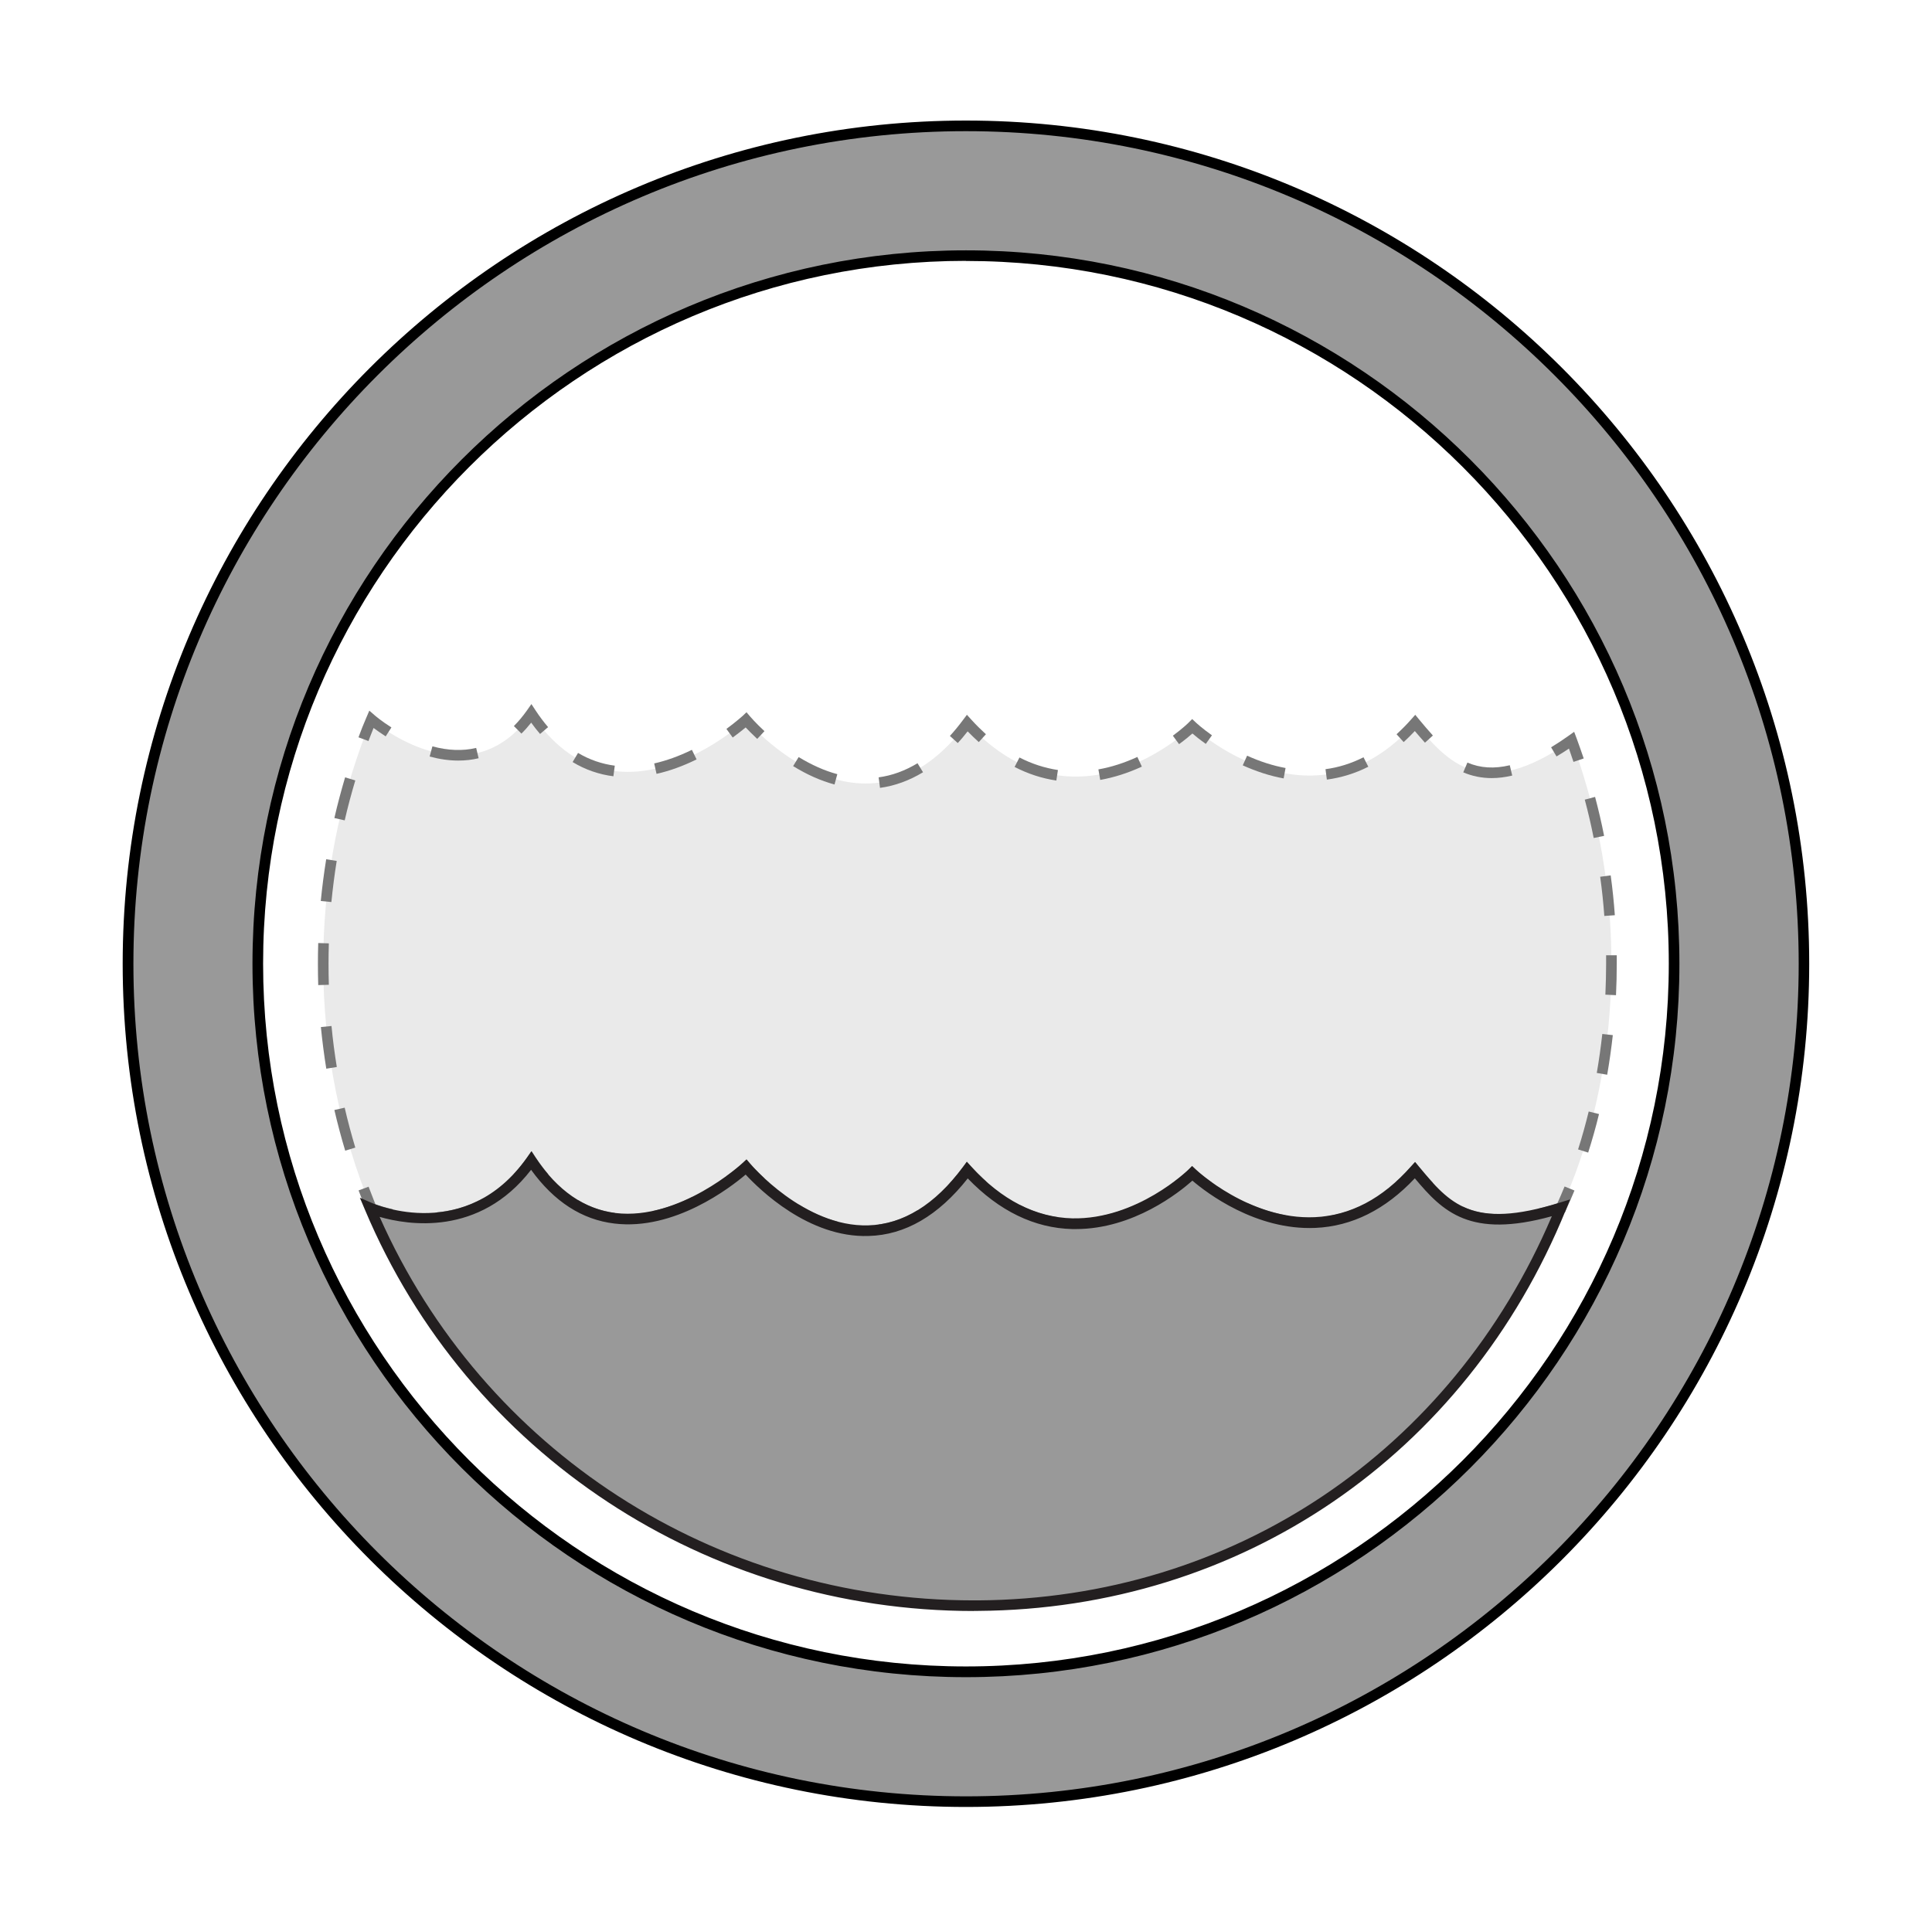
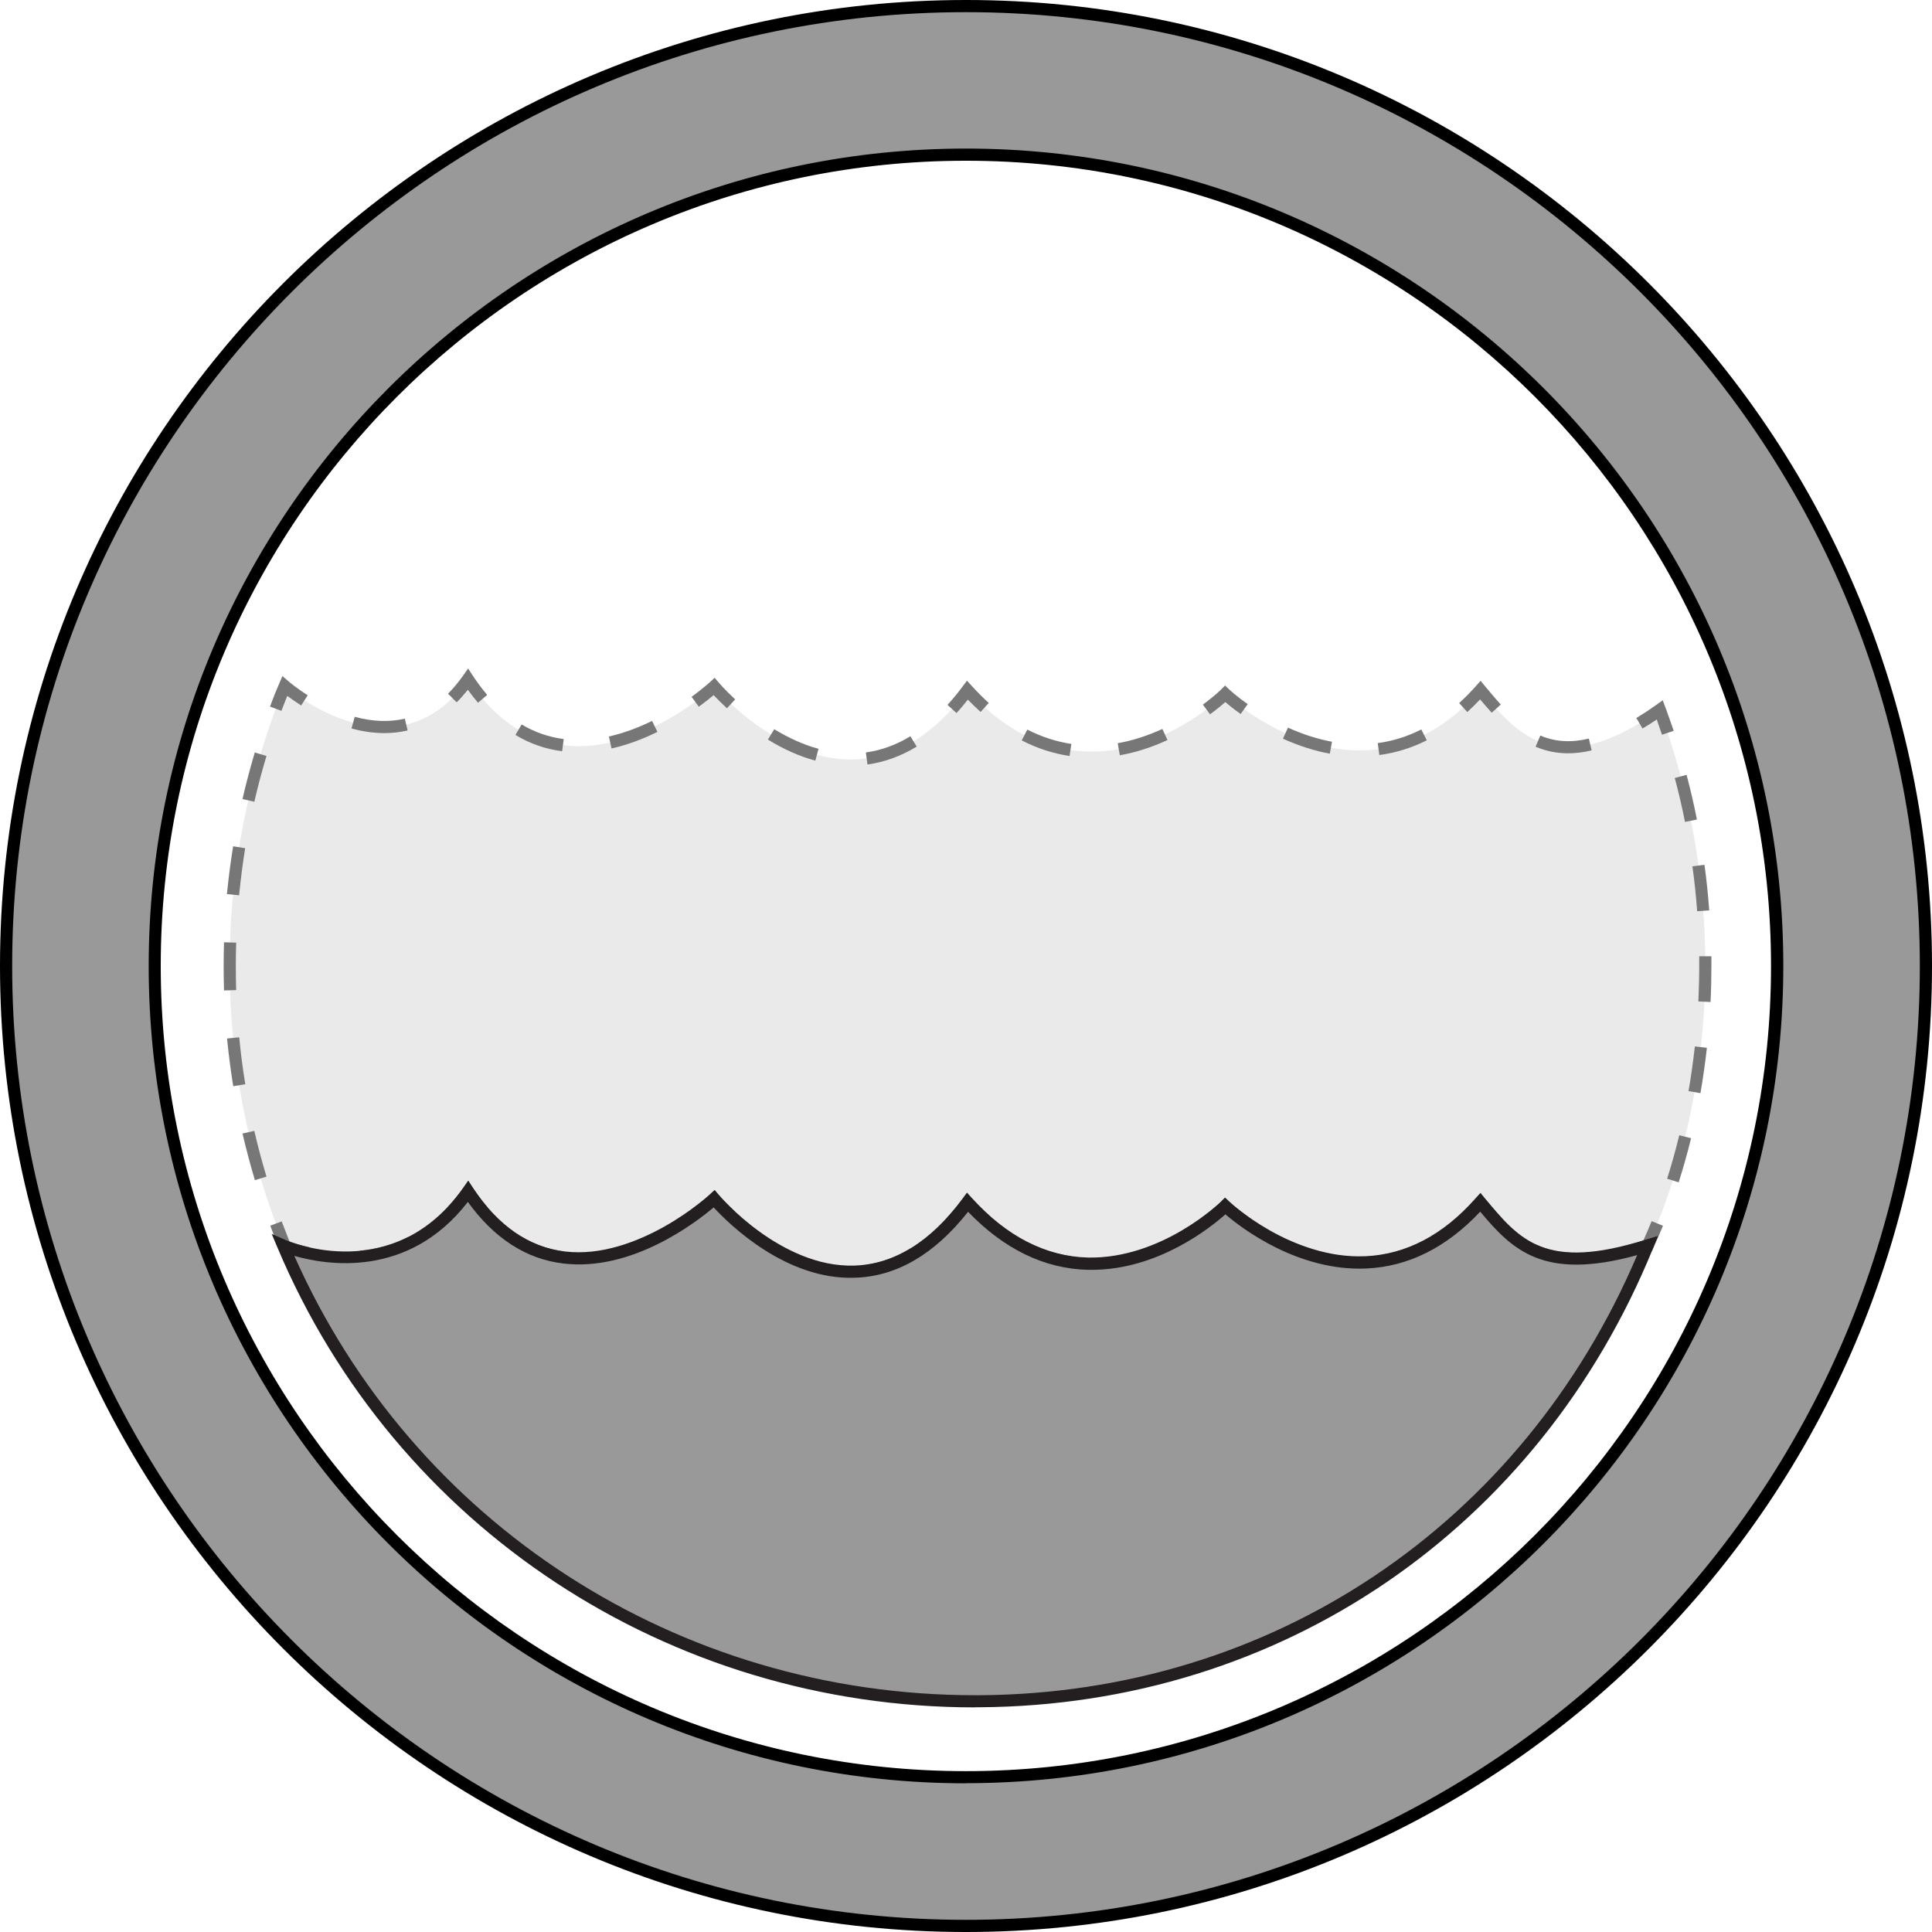
- <svg xmlns="http://www.w3.org/2000/svg" id="a" viewBox="0 0 181.89 181.48">
-   <defs>
-     <style>.g{fill:#777;}.h{fill:#eaeaea;}.i{fill:#999;}.j{fill:#231f20;}</style>
-   </defs>
+ <svg xmlns="http://www.w3.org/2000/svg" viewBox="0 0 158.77 158.78">
+   <g id="a" />
  <g id="b">
    <g id="c">
-       <path class="i" d="M90.94,11.85C47.38,11.85,12.06,47.17,12.06,90.74s35.32,78.89,78.89,78.89,78.89-35.32,78.89-78.89S134.51,11.85,90.94,11.85Zm0,145.56c-36.82,0-66.67-29.85-66.67-66.67S54.12,24.07,90.94,24.07s66.67,29.85,66.67,66.67-29.85,66.67-66.67,66.67Z" />
-       <path d="M90.94,170.13c-43.77,0-79.39-35.61-79.39-79.39S47.17,11.35,90.94,11.35s79.39,35.61,79.39,79.39-35.61,79.39-79.39,79.39Zm0-157.78C47.72,12.35,12.56,47.52,12.56,90.74s35.16,78.39,78.39,78.39,78.39-35.17,78.39-78.39S134.17,12.35,90.94,12.35Zm0,145.56c-37.04,0-67.17-30.13-67.17-67.17S53.9,23.57,90.94,23.57s67.17,30.13,67.17,67.17-30.13,67.17-67.17,67.17Zm0-133.35c-36.49,0-66.17,29.69-66.17,66.17s29.69,66.17,66.17,66.17,66.17-29.68,66.17-66.17S127.43,24.57,90.94,24.57Z" />
-     </g>
-   </g>
-   <g id="d">
-     <g id="e">
-       <path class="h" d="M146.97,113.73c-8.39,2.61-10.69,.12-13.75-3.55-9.71,10.94-20.97,.31-20.97,.31,0,0-10.99,10.86-21.18-.32-9.7,13-20.82-.28-20.82-.28,0,0-12.27,11.39-20.22-.61-5.59,7.91-13.94,4.95-15.06,4.5-2.93-7.1-4.54-14.88-4.54-23.04,0-7.17,1.25-14.05,3.54-20.44,.3-.86,.63-1.72,.99-2.56,.36,.31,9.19,7.76,15.07-.56,7.95,12,20.22,.6,20.22,.6,0,0,11.12,13.28,20.82,.29,10.19,11.17,21.18,.32,21.18,.32,0,0,11.26,10.63,20.97-.32,3.06,3.68,6.35,7.56,14.74,1.63,.55,1.49,1.04,3.01,1.48,4.55,1.48,5.24,2.27,10.78,2.27,16.49,0,13.4-4.33,22-4.74,22.99Z" />
-       <g>
-         <path class="g" d="M145.16,114.75l-.24-.97c.53-.13,1.09-.28,1.68-.46,.02-.04,.04-.08,.06-.12,.14-.32,.37-.82,.64-1.49l.93,.38c-.28,.68-.51,1.19-.66,1.52-.06,.14-.11,.25-.14,.32l-.09,.22-.22,.07c-.69,.21-1.34,.4-1.96,.54Z" />
-         <path class="g" d="M141.07,115.31c-1.43,0-2.66-.26-3.77-.8l.43-.9c.97,.47,2.07,.7,3.34,.7h.16l.02,1h-.18Z" />
-         <path class="g" d="M134.16,112.03c-.32-.35-.63-.71-.96-1.09-.34,.37-.7,.71-1.05,1.04l-.67-.74c.46-.42,.92-.89,1.37-1.39l.39-.43,.37,.45c.44,.53,.86,1.03,1.29,1.49l-.74,.68Z" />
-         <path class="g" d="M124.93,115.52l-.13-.99c1.23-.17,2.43-.54,3.58-1.12l.45,.89c-1.24,.63-2.55,1.03-3.89,1.21Zm-4.07-.12c-1.27-.23-2.56-.65-3.85-1.23l.41-.91c1.21,.55,2.43,.94,3.62,1.16l-.18,.98Z" />
-         <path class="g" d="M111.01,112.17l-.6-.8c.93-.69,1.48-1.22,1.48-1.23l.34-.34,.35,.33s.56,.53,1.51,1.2l-.58,.81c-.56-.4-.99-.75-1.26-.98-.27,.24-.69,.59-1.25,1Z" />
-         <path class="g" d="M99.47,115.6c-1.35-.2-2.67-.63-3.93-1.27l.46-.89c1.17,.6,2.38,.99,3.62,1.17l-.15,.99Zm4.13-.08l-.18-.98c1.21-.22,2.44-.61,3.66-1.18l.42,.91c-1.3,.6-2.62,1.03-3.91,1.26Z" />
-         <path class="g" d="M90.17,112.06l-.74-.67c.42-.46,.84-.97,1.24-1.51l.36-.49,.41,.45c.45,.5,.92,.96,1.38,1.38l-.67,.74c-.35-.31-.7-.65-1.05-1.01-.31,.39-.62,.77-.94,1.11Z" />
-         <path class="g" d="M82.86,116.28l-.14-.99c1.26-.17,2.49-.62,3.66-1.34l.52,.85c-1.29,.79-2.65,1.28-4.05,1.47Zm-4.29-.31c-1.29-.35-2.6-.93-3.9-1.72l.52-.85c1.22,.74,2.44,1.29,3.64,1.61l-.26,.96Z" />
-         <path class="g" d="M71.3,111.69c-.48-.45-.85-.83-1.1-1.09-.27,.23-.69,.56-1.22,.95l-.59-.81c.94-.69,1.51-1.21,1.51-1.21l.39-.36,.34,.4s.5,.59,1.35,1.38l-.68,.73Z" />
-         <path class="g" d="M57.77,115.19c-1.36-.18-2.66-.62-3.85-1.33l.51-.86c1.07,.64,2.24,1.04,3.46,1.2l-.13,.99Zm4.05-.22l-.22-.98c1.15-.26,2.34-.69,3.55-1.28l.44,.9c-1.28,.63-2.55,1.08-3.77,1.36Z" />
-         <path class="g" d="M50.85,111.21c-.29-.33-.56-.69-.83-1.07-.28,.37-.58,.71-.88,1.04l-.73-.68c.42-.46,.83-.96,1.22-1.51l.42-.6,.4,.61c.37,.56,.76,1.08,1.17,1.56l-.76,.65Z" />
-         <path class="g" d="M41.24,115.14l-.09-1c1.41-.13,2.75-.51,3.97-1.13l.45,.89c-1.33,.67-2.78,1.09-4.32,1.23Z" />
-         <path class="g" d="M36.77,114.84c-1.01-.22-1.73-.49-1.99-.6l-.2-.08-.08-.2c-.26-.62-.5-1.25-.74-1.88l.94-.35c.21,.55,.42,1.1,.64,1.65,.32,.12,.89,.31,1.64,.47l-.22,.98Z" />
-         <path class="g" d="M32.5,108.34c-.38-1.26-.72-2.55-1.02-3.83l.97-.22c.29,1.26,.63,2.52,1,3.76l-.96,.29Zm-1.78-7.71c-.21-1.3-.38-2.62-.51-3.93l1-.1c.12,1.28,.29,2.58,.5,3.86l-.99,.16Zm-.76-7.88c-.02-.67-.03-1.34-.03-2.01s.01-1.3,.03-1.95l1,.03c-.02,.64-.03,1.28-.03,1.92s.01,1.32,.03,1.98l-1,.03Zm1.24-7.82l-1-.1c.13-1.31,.3-2.63,.51-3.93l.99,.16c-.21,1.28-.37,2.58-.5,3.86Zm1.25-7.69l-.97-.22c.29-1.28,.64-2.57,1.01-3.83l.96,.29c-.37,1.24-.71,2.5-1,3.77Z" />
-         <path class="g" d="M34.69,69.77l-.94-.35c.23-.63,.48-1.26,.75-1.88l.27-.63,.52,.45c.06,.05,.64,.55,1.56,1.13l-.54,.84c-.47-.3-.86-.58-1.14-.79-.17,.41-.32,.82-.48,1.23Z" />
-         <path class="g" d="M43.15,71.61c-.87,0-1.78-.13-2.7-.38l.26-.96c1.46,.4,2.86,.45,4.12,.15l.23,.97c-.62,.15-1.26,.22-1.92,.22Z" />
-         <path class="g" d="M50.85,69.11c-.29-.34-.57-.69-.84-1.07-.3,.37-.6,.72-.92,1.03l-.71-.71c.43-.43,.84-.92,1.23-1.47l.42-.6,.4,.61c.37,.56,.76,1.08,1.17,1.56l-.76,.65Z" />
-         <path class="g" d="M57.76,73.09c-1.36-.17-2.66-.62-3.85-1.34l.51-.86c1.07,.64,2.24,1.04,3.46,1.2l-.13,.99Zm4.05-.23l-.22-.98c1.15-.26,2.34-.69,3.55-1.28l.44,.9c-1.28,.63-2.55,1.09-3.77,1.36Z" />
-         <path class="g" d="M71.3,69.58c-.48-.45-.85-.83-1.1-1.09-.27,.23-.69,.56-1.22,.95l-.59-.81c.94-.69,1.5-1.21,1.51-1.21l.38-.36,.34,.4s.5,.59,1.35,1.38l-.68,.73Z" />
-         <path class="g" d="M82.85,74.18l-.13-.99c1.26-.17,2.49-.62,3.66-1.33l.52,.85c-1.29,.78-2.65,1.28-4.05,1.47Zm-4.29-.32c-1.29-.35-2.6-.93-3.89-1.73l.52-.85c1.22,.74,2.44,1.29,3.64,1.61l-.26,.96Z" />
-         <path class="g" d="M90.17,69.96l-.74-.67c.42-.46,.84-.97,1.24-1.51l.36-.48,.41,.45c.45,.5,.92,.96,1.38,1.38l-.67,.74c-.35-.32-.7-.65-1.05-1.01-.31,.39-.62,.77-.94,1.11Z" />
-         <path class="g" d="M99.45,73.49c-1.35-.2-2.67-.63-3.93-1.28l.46-.89c1.16,.6,2.38,.99,3.62,1.18l-.15,.99Zm4.13-.07l-.17-.98c1.21-.21,2.44-.61,3.67-1.17l.42,.91c-1.3,.6-2.62,1.02-3.91,1.25Z" />
-         <path class="g" d="M111.01,70.07l-.59-.8c.93-.69,1.48-1.22,1.48-1.23l.34-.34,.35,.33s.56,.53,1.51,1.2l-.58,.81c-.56-.4-.99-.75-1.26-.98-.27,.24-.69,.59-1.25,1Z" />
-         <path class="g" d="M124.92,73.41l-.13-.99c1.23-.16,2.43-.54,3.58-1.12l.45,.89c-1.24,.63-2.55,1.03-3.89,1.21Zm-4.07-.12c-1.27-.23-2.56-.65-3.85-1.23l.41-.91c1.21,.55,2.43,.94,3.62,1.16l-.18,.98Z" />
-         <path class="g" d="M134.15,69.92c-.32-.36-.64-.72-.95-1.09-.35,.37-.7,.72-1.05,1.04l-.67-.74c.46-.42,.92-.88,1.37-1.39l.39-.44,.37,.45c.42,.5,.84,1.01,1.29,1.5l-.74,.67Z" />
-         <path class="g" d="M140.44,73.26c-.93,0-1.83-.18-2.68-.54l.39-.92c1.22,.52,2.52,.6,3.99,.25l.23,.97c-.67,.16-1.32,.24-1.94,.24Z" />
-         <path class="g" d="M148.14,71.74c-.14-.42-.28-.84-.43-1.26-.4,.27-.79,.52-1.17,.74l-.51-.86c.53-.32,1.08-.68,1.64-1.08l.53-.38,.23,.61c.23,.63,.45,1.26,.67,1.9l-.95,.32Z" />
-         <path class="g" d="M149.52,108.52l-.95-.3c.37-1.15,.7-2.35,1-3.57l.97,.24c-.3,1.24-.65,2.46-1.02,3.63Zm1.79-7.33l-.98-.17c.21-1.2,.38-2.43,.52-3.67l.99,.11c-.14,1.26-.32,2.52-.53,3.73Zm.83-7.49l-1-.05c.04-.97,.07-1.95,.07-2.92v-.79h1v.79c0,.98-.02,1.98-.07,2.96Zm-1.1-7.46c-.09-1.23-.22-2.48-.39-3.69l.99-.13c.17,1.23,.3,2.49,.39,3.75l-1,.07Zm-1-7.34c-.24-1.21-.52-2.42-.84-3.61l.97-.26c.32,1.21,.61,2.44,.85,3.67l-.98,.2Z" />
+       <g id="d">
+         <g id="e">
+           <path d="M79.39,.5C35.82,.5,.5,35.82,.5,79.39s35.32,78.89,78.89,78.89,78.89-35.32,78.89-78.89S122.96,.5,79.39,.5Zm0,145.56c-36.82,0-66.67-29.85-66.67-66.67S42.56,12.71,79.39,12.71s66.67,29.85,66.67,66.67-29.85,66.67-66.67,66.67Z" style="fill:#999;" />
+           <path d="M79.39,158.78C35.61,158.78,0,123.16,0,79.39S35.61,0,79.39,0s79.39,35.61,79.39,79.39-35.61,79.39-79.39,79.39ZM79.39,1C36.16,1,1,36.16,1,79.39s35.16,78.39,78.39,78.39,78.39-35.17,78.39-78.39S122.61,1,79.39,1Zm0,145.56c-37.04,0-67.17-30.13-67.17-67.17S42.35,12.21,79.39,12.21s67.17,30.13,67.17,67.17-30.13,67.17-67.17,67.17Zm0-133.35C42.9,13.21,13.21,42.9,13.21,79.39s29.69,66.17,66.17,66.17,66.17-29.68,66.17-66.17S115.88,13.21,79.39,13.21Z" />
+         </g>
      </g>
-     </g>
-     <g id="f">
-       <path class="i" d="M34.84,113.73s9.19,4.04,15.19-4.45c7.96,12,20.22,.61,20.22,.61,0,0,11.12,13.28,20.82,.29,10.19,11.17,21.18,.31,21.18,.31,0,0,11.26,10.63,20.97-.31,3.06,3.67,5.37,6.16,13.75,3.55-20.85,51.26-91.65,48.58-112.13,0Z" />
-       <path class="j" d="M91.67,151.68c-25.15,0-47.61-14.78-57.3-37.75l-.49-1.16,1.15,.5c.36,.16,8.89,3.77,14.58-4.28l.42-.6,.4,.61c2.06,3.1,4.59,4.85,7.53,5.21,6.02,.72,11.88-4.63,11.93-4.69l.39-.36,.34,.4c.05,.06,5.09,6,11.13,5.81,3.26-.09,6.26-1.94,8.91-5.5l.36-.49,.41,.45c2.87,3.15,6.07,4.79,9.52,4.88,6.08,.13,10.89-4.54,10.94-4.59l.34-.34,.35,.33c.05,.05,5.08,4.77,11.21,4.49,3.33-.15,6.37-1.75,9.04-4.77l.39-.43,.37,.45c2.89,3.46,4.97,5.96,13.22,3.39l1.01-.31-.4,.98c-9.41,23.13-30.62,37.6-55.35,37.76-.13,0-.27,0-.4,0Zm-55.93-37.11c9.76,22.01,31.56,36.11,55.93,36.11,.13,0,.26,0,.4,0,23.97-.15,44.58-13.98,54.03-36.17-7.71,2.13-10.26-.42-12.9-3.57-2.77,2.95-5.92,4.52-9.36,4.67-5.62,.25-10.29-3.34-11.58-4.45-1.23,1.09-5.54,4.56-10.98,4.56-.11,0-.22,0-.33,0-3.57-.09-6.88-1.7-9.84-4.77-2.76,3.5-5.89,5.33-9.33,5.42-5.65,.19-10.3-4.4-11.58-5.78-1.45,1.23-6.71,5.29-12.35,4.61-3.06-.36-5.69-2.07-7.85-5.06-4.89,6.33-11.64,5.19-14.27,4.43Z" />
+       <g id="f">
+         <g id="g">
+           <path d="M135.41,102.38c-8.39,2.61-10.69,.12-13.75-3.55-9.71,10.94-20.97,.31-20.97,.31,0,0-10.99,10.86-21.18-.32-9.7,13-20.82-.28-20.82-.28,0,0-12.27,11.39-20.22-.61-5.59,7.91-13.94,4.95-15.06,4.5-2.93-7.1-4.54-14.88-4.54-23.04,0-7.17,1.25-14.05,3.54-20.44,.3-.86,.63-1.72,.99-2.56,.36,.31,9.19,7.76,15.07-.56,7.95,12,20.22,.6,20.22,.6,0,0,11.12,13.28,20.82,.29,10.19,11.17,21.18,.32,21.18,.32,0,0,11.26,10.63,20.97-.32,3.06,3.68,6.35,7.56,14.74,1.63,.55,1.49,1.04,3.01,1.48,4.55,1.48,5.24,2.27,10.78,2.27,16.49,0,13.4-4.33,22-4.74,22.99Z" style="fill:#eaeaea;" />
+           <g>
+             <path d="M133.6,103.4l-.24-.97c.53-.13,1.09-.28,1.68-.46,.02-.04,.04-.08,.06-.12,.14-.32,.37-.82,.64-1.49l.93,.38c-.28,.68-.51,1.19-.66,1.52-.06,.14-.11,.25-.14,.32l-.09,.22-.22,.07c-.69,.21-1.34,.4-1.96,.54Z" style="fill:#777;" />
+             <path d="M129.52,103.96c-1.43,0-2.66-.26-3.77-.8l.43-.9c.97,.47,2.07,.7,3.34,.7h.16l.02,1h-.18Z" style="fill:#777;" />
+             <path d="M122.6,100.68c-.32-.35-.63-.71-.96-1.09-.34,.37-.7,.71-1.05,1.04l-.67-.74c.46-.42,.92-.89,1.37-1.39l.39-.43,.37,.45c.44,.53,.86,1.03,1.29,1.49l-.74,.68Z" style="fill:#777;" />
+             <path d="M113.37,104.16l-.13-.99c1.23-.17,2.43-.54,3.58-1.12l.45,.89c-1.24,.63-2.55,1.03-3.89,1.21Zm-4.07-.12c-1.27-.23-2.56-.65-3.85-1.23l.41-.91c1.21,.55,2.43,.94,3.62,1.16l-.18,.98Z" style="fill:#777;" />
+             <path d="M99.45,100.81l-.6-.8c.93-.69,1.48-1.22,1.48-1.23l.34-.34,.35,.33s.56,.53,1.51,1.2l-.58,.81c-.56-.4-.99-.75-1.26-.98-.27,.24-.69,.59-1.25,1Z" style="fill:#777;" />
+             <path d="M87.91,104.24c-1.35-.2-2.67-.63-3.93-1.27l.46-.89c1.17,.6,2.38,.99,3.62,1.17l-.15,.99Zm4.13-.08l-.18-.98c1.21-.22,2.44-.61,3.66-1.18l.42,.91c-1.3,.6-2.62,1.03-3.91,1.26Z" style="fill:#777;" />
+             <path d="M78.61,100.7l-.74-.67c.42-.46,.84-.97,1.24-1.51l.36-.49,.41,.45c.45,.5,.92,.96,1.38,1.38l-.67,.74c-.35-.31-.7-.65-1.05-1.01-.31,.39-.62,.77-.94,1.11Z" style="fill:#777;" />
+             <path d="M71.3,104.93l-.14-.99c1.26-.17,2.49-.62,3.66-1.34l.52,.85c-1.29,.79-2.65,1.28-4.05,1.47Zm-4.29-.31c-1.29-.35-2.6-.93-3.9-1.72l.52-.85c1.22,.74,2.44,1.29,3.64,1.61l-.26,.96Z" style="fill:#777;" />
+             <path d="M59.75,100.33c-.48-.45-.85-.83-1.1-1.09-.27,.23-.69,.56-1.22,.95l-.59-.81c.94-.69,1.51-1.21,1.51-1.21l.39-.36,.34,.4s.5,.59,1.35,1.38l-.68,.73Z" style="fill:#777;" />
+             <path d="M46.21,103.84c-1.36-.18-2.66-.62-3.85-1.33l.51-.86c1.07,.64,2.24,1.04,3.46,1.2l-.13,.99Zm4.05-.22l-.22-.98c1.15-.26,2.34-.69,3.55-1.28l.44,.9c-1.28,.63-2.55,1.08-3.77,1.36Z" style="fill:#777;" />
+             <path d="M39.29,99.86c-.29-.33-.56-.69-.83-1.07-.28,.37-.58,.71-.88,1.04l-.73-.68c.42-.46,.83-.96,1.22-1.51l.42-.6,.4,.61c.37,.56,.76,1.08,1.17,1.56l-.76,.65Z" style="fill:#777;" />
+             <path d="M29.68,103.78l-.09-1c1.41-.13,2.75-.51,3.97-1.13l.45,.89c-1.33,.67-2.78,1.09-4.32,1.23Z" style="fill:#777;" />
+             <path d="M25.22,103.49c-1.01-.22-1.73-.49-1.99-.6l-.2-.08-.08-.2c-.26-.62-.5-1.25-.74-1.88l.94-.35c.21,.55,.42,1.1,.64,1.65,.32,.12,.89,.31,1.64,.47l-.22,.98Z" style="fill:#777;" />
+             <path d="M20.95,96.99c-.38-1.26-.72-2.55-1.02-3.83l.97-.22c.29,1.26,.63,2.52,1,3.76l-.96,.29Zm-1.78-7.71c-.21-1.3-.38-2.62-.51-3.93l1-.1c.12,1.28,.29,2.58,.5,3.86l-.99,.16Zm-.76-7.88c-.02-.67-.03-1.34-.03-2.01s.01-1.3,.03-1.95l1,.03c-.02,.64-.03,1.28-.03,1.92s.01,1.32,.03,1.98l-1,.03Zm1.24-7.82l-1-.1c.13-1.31,.3-2.63,.51-3.93l.99,.16c-.21,1.28-.37,2.58-.5,3.86Zm1.25-7.69l-.97-.22c.29-1.28,.64-2.57,1.01-3.83l.96,.29c-.37,1.24-.71,2.5-1,3.77Z" style="fill:#777;" />
+             <path d="M23.13,58.42l-.94-.35c.23-.63,.48-1.26,.75-1.88l.27-.63,.52,.45c.06,.05,.64,.55,1.56,1.13l-.54,.84c-.47-.3-.86-.58-1.14-.79-.17,.41-.32,.82-.48,1.23Z" style="fill:#777;" />
+             <path d="M31.59,60.25c-.87,0-1.78-.13-2.7-.38l.26-.96c1.46,.4,2.86,.45,4.12,.15l.23,.97c-.62,.15-1.26,.22-1.92,.22Z" style="fill:#777;" />
+             <path d="M39.29,57.76c-.29-.34-.57-.69-.84-1.07-.3,.37-.6,.72-.92,1.03l-.71-.71c.43-.43,.84-.92,1.23-1.47l.42-.6,.4,.61c.37,.56,.76,1.08,1.17,1.56l-.76,.65Z" style="fill:#777;" />
+             <path d="M46.21,61.74c-1.36-.17-2.66-.62-3.85-1.34l.51-.86c1.07,.64,2.24,1.04,3.46,1.2l-.13,.99Zm4.05-.23l-.22-.98c1.15-.26,2.34-.69,3.55-1.28l.44,.9c-1.28,.63-2.55,1.09-3.77,1.36Z" style="fill:#777;" />
+             <path d="M59.75,58.22c-.48-.45-.85-.83-1.1-1.09-.27,.23-.69,.56-1.22,.95l-.59-.81c.94-.69,1.5-1.21,1.51-1.21l.38-.36,.34,.4s.5,.59,1.35,1.38l-.68,.73Z" style="fill:#777;" />
+             <path d="M71.29,62.83l-.13-.99c1.26-.17,2.49-.62,3.66-1.33l.52,.85c-1.29,.78-2.65,1.28-4.05,1.47Zm-4.29-.32c-1.29-.35-2.6-.93-3.89-1.73l.52-.85c1.22,.74,2.44,1.29,3.64,1.61l-.26,.96Z" style="fill:#777;" />
+             <path d="M78.61,58.6l-.74-.67c.42-.46,.84-.97,1.24-1.51l.36-.48,.41,.45c.45,.5,.92,.96,1.38,1.38l-.67,.74c-.35-.32-.7-.65-1.05-1.01-.31,.39-.62,.77-.94,1.11Z" style="fill:#777;" />
+             <path d="M87.9,62.13c-1.35-.2-2.67-.63-3.93-1.28l.46-.89c1.16,.6,2.38,.99,3.62,1.18l-.15,.99Zm4.13-.07l-.17-.98c1.21-.21,2.44-.61,3.67-1.17l.42,.91c-1.3,.6-2.62,1.02-3.91,1.25Z" style="fill:#777;" />
+             <path d="M99.45,58.71l-.59-.8c.93-.69,1.48-1.22,1.48-1.23l.34-.34,.35,.33s.56,.53,1.51,1.2l-.58,.81c-.56-.4-.99-.75-1.26-.98-.27,.24-.69,.59-1.25,1Z" style="fill:#777;" />
+             <path d="M113.36,62.06l-.13-.99c1.23-.16,2.43-.54,3.58-1.12l.45,.89c-1.24,.63-2.55,1.03-3.89,1.21Zm-4.07-.12c-1.27-.23-2.56-.65-3.85-1.23l.41-.91c1.21,.55,2.43,.94,3.62,1.16l-.18,.98Z" style="fill:#777;" />
+             <path d="M122.59,58.57c-.32-.36-.64-.72-.95-1.09-.35,.37-.7,.72-1.05,1.04l-.67-.74c.46-.42,.92-.88,1.37-1.39l.39-.44,.37,.45c.42,.5,.84,1.01,1.29,1.5l-.74,.67Z" style="fill:#777;" />
+             <path d="M128.88,61.91c-.93,0-1.83-.18-2.68-.54l.39-.92c1.22,.52,2.52,.6,3.99,.25l.23,.97c-.67,.16-1.32,.24-1.94,.24Z" style="fill:#777;" />
+             <path d="M136.59,60.39c-.14-.42-.28-.84-.43-1.26-.4,.27-.79,.52-1.17,.74l-.51-.86c.53-.32,1.08-.68,1.64-1.08l.53-.38,.23,.61c.23,.63,.45,1.26,.67,1.9l-.95,.32Z" style="fill:#777;" />
+             <path d="M137.96,97.17l-.95-.3c.37-1.15,.7-2.35,1-3.57l.97,.24c-.3,1.24-.65,2.46-1.02,3.63Zm1.79-7.33l-.98-.17c.21-1.2,.38-2.43,.52-3.67l.99,.11c-.14,1.26-.32,2.52-.53,3.73Zm.83-7.49l-1-.05c.04-.97,.07-1.95,.07-2.92v-.79h1v.79c0,.98-.02,1.98-.07,2.96Zm-1.1-7.46c-.09-1.23-.22-2.48-.39-3.69l.99-.13c.17,1.23,.3,2.49,.39,3.75l-1,.07Zm-1-7.34c-.24-1.21-.52-2.42-.84-3.61l.97-.26c.32,1.21,.61,2.44,.85,3.67l-.98,.2Z" style="fill:#777;" />
+           </g>
+         </g>
+         <g id="h">
+           <path d="M23.28,102.38s9.19,4.04,15.19-4.45c7.96,12,20.22,.61,20.22,.61,0,0,11.12,13.28,20.82,.29,10.19,11.17,21.18,.31,21.18,.31,0,0,11.26,10.63,20.97-.31,3.06,3.67,5.37,6.16,13.75,3.55-20.85,51.26-91.65,48.58-112.13,0Z" style="fill:#999;" />
+           <path d="M80.12,140.32c-25.15,0-47.61-14.78-57.3-37.75l-.49-1.16,1.15,.5c.36,.16,8.89,3.77,14.58-4.28l.42-.6,.4,.61c2.06,3.1,4.59,4.85,7.53,5.21,6.02,.72,11.88-4.63,11.93-4.69l.39-.36,.34,.4c.05,.06,5.09,6,11.13,5.81,3.26-.09,6.26-1.94,8.91-5.5l.36-.49,.41,.45c2.87,3.15,6.07,4.79,9.52,4.88,6.08,.13,10.89-4.54,10.94-4.59l.34-.34,.35,.33c.05,.05,5.08,4.77,11.21,4.49,3.33-.15,6.37-1.75,9.04-4.77l.39-.43,.37,.45c2.89,3.46,4.97,5.96,13.22,3.39l1.01-.31-.4,.98c-9.41,23.13-30.62,37.6-55.35,37.76-.13,0-.27,0-.4,0ZM24.19,103.21c9.76,22.01,31.56,36.11,55.93,36.11,.13,0,.26,0,.4,0,23.97-.15,44.58-13.98,54.03-36.17-7.71,2.13-10.26-.42-12.9-3.57-2.77,2.95-5.92,4.52-9.36,4.67-5.62,.25-10.29-3.34-11.58-4.45-1.23,1.09-5.54,4.56-10.98,4.56-.11,0-.22,0-.33,0-3.57-.09-6.88-1.7-9.84-4.77-2.76,3.5-5.89,5.33-9.33,5.42-5.65,.19-10.3-4.4-11.58-5.78-1.45,1.23-6.71,5.29-12.35,4.61-3.06-.36-5.69-2.07-7.85-5.06-4.89,6.33-11.64,5.19-14.27,4.43Z" style="fill:#231f20;" />
+         </g>
+       </g>
    </g>
  </g>
</svg>
